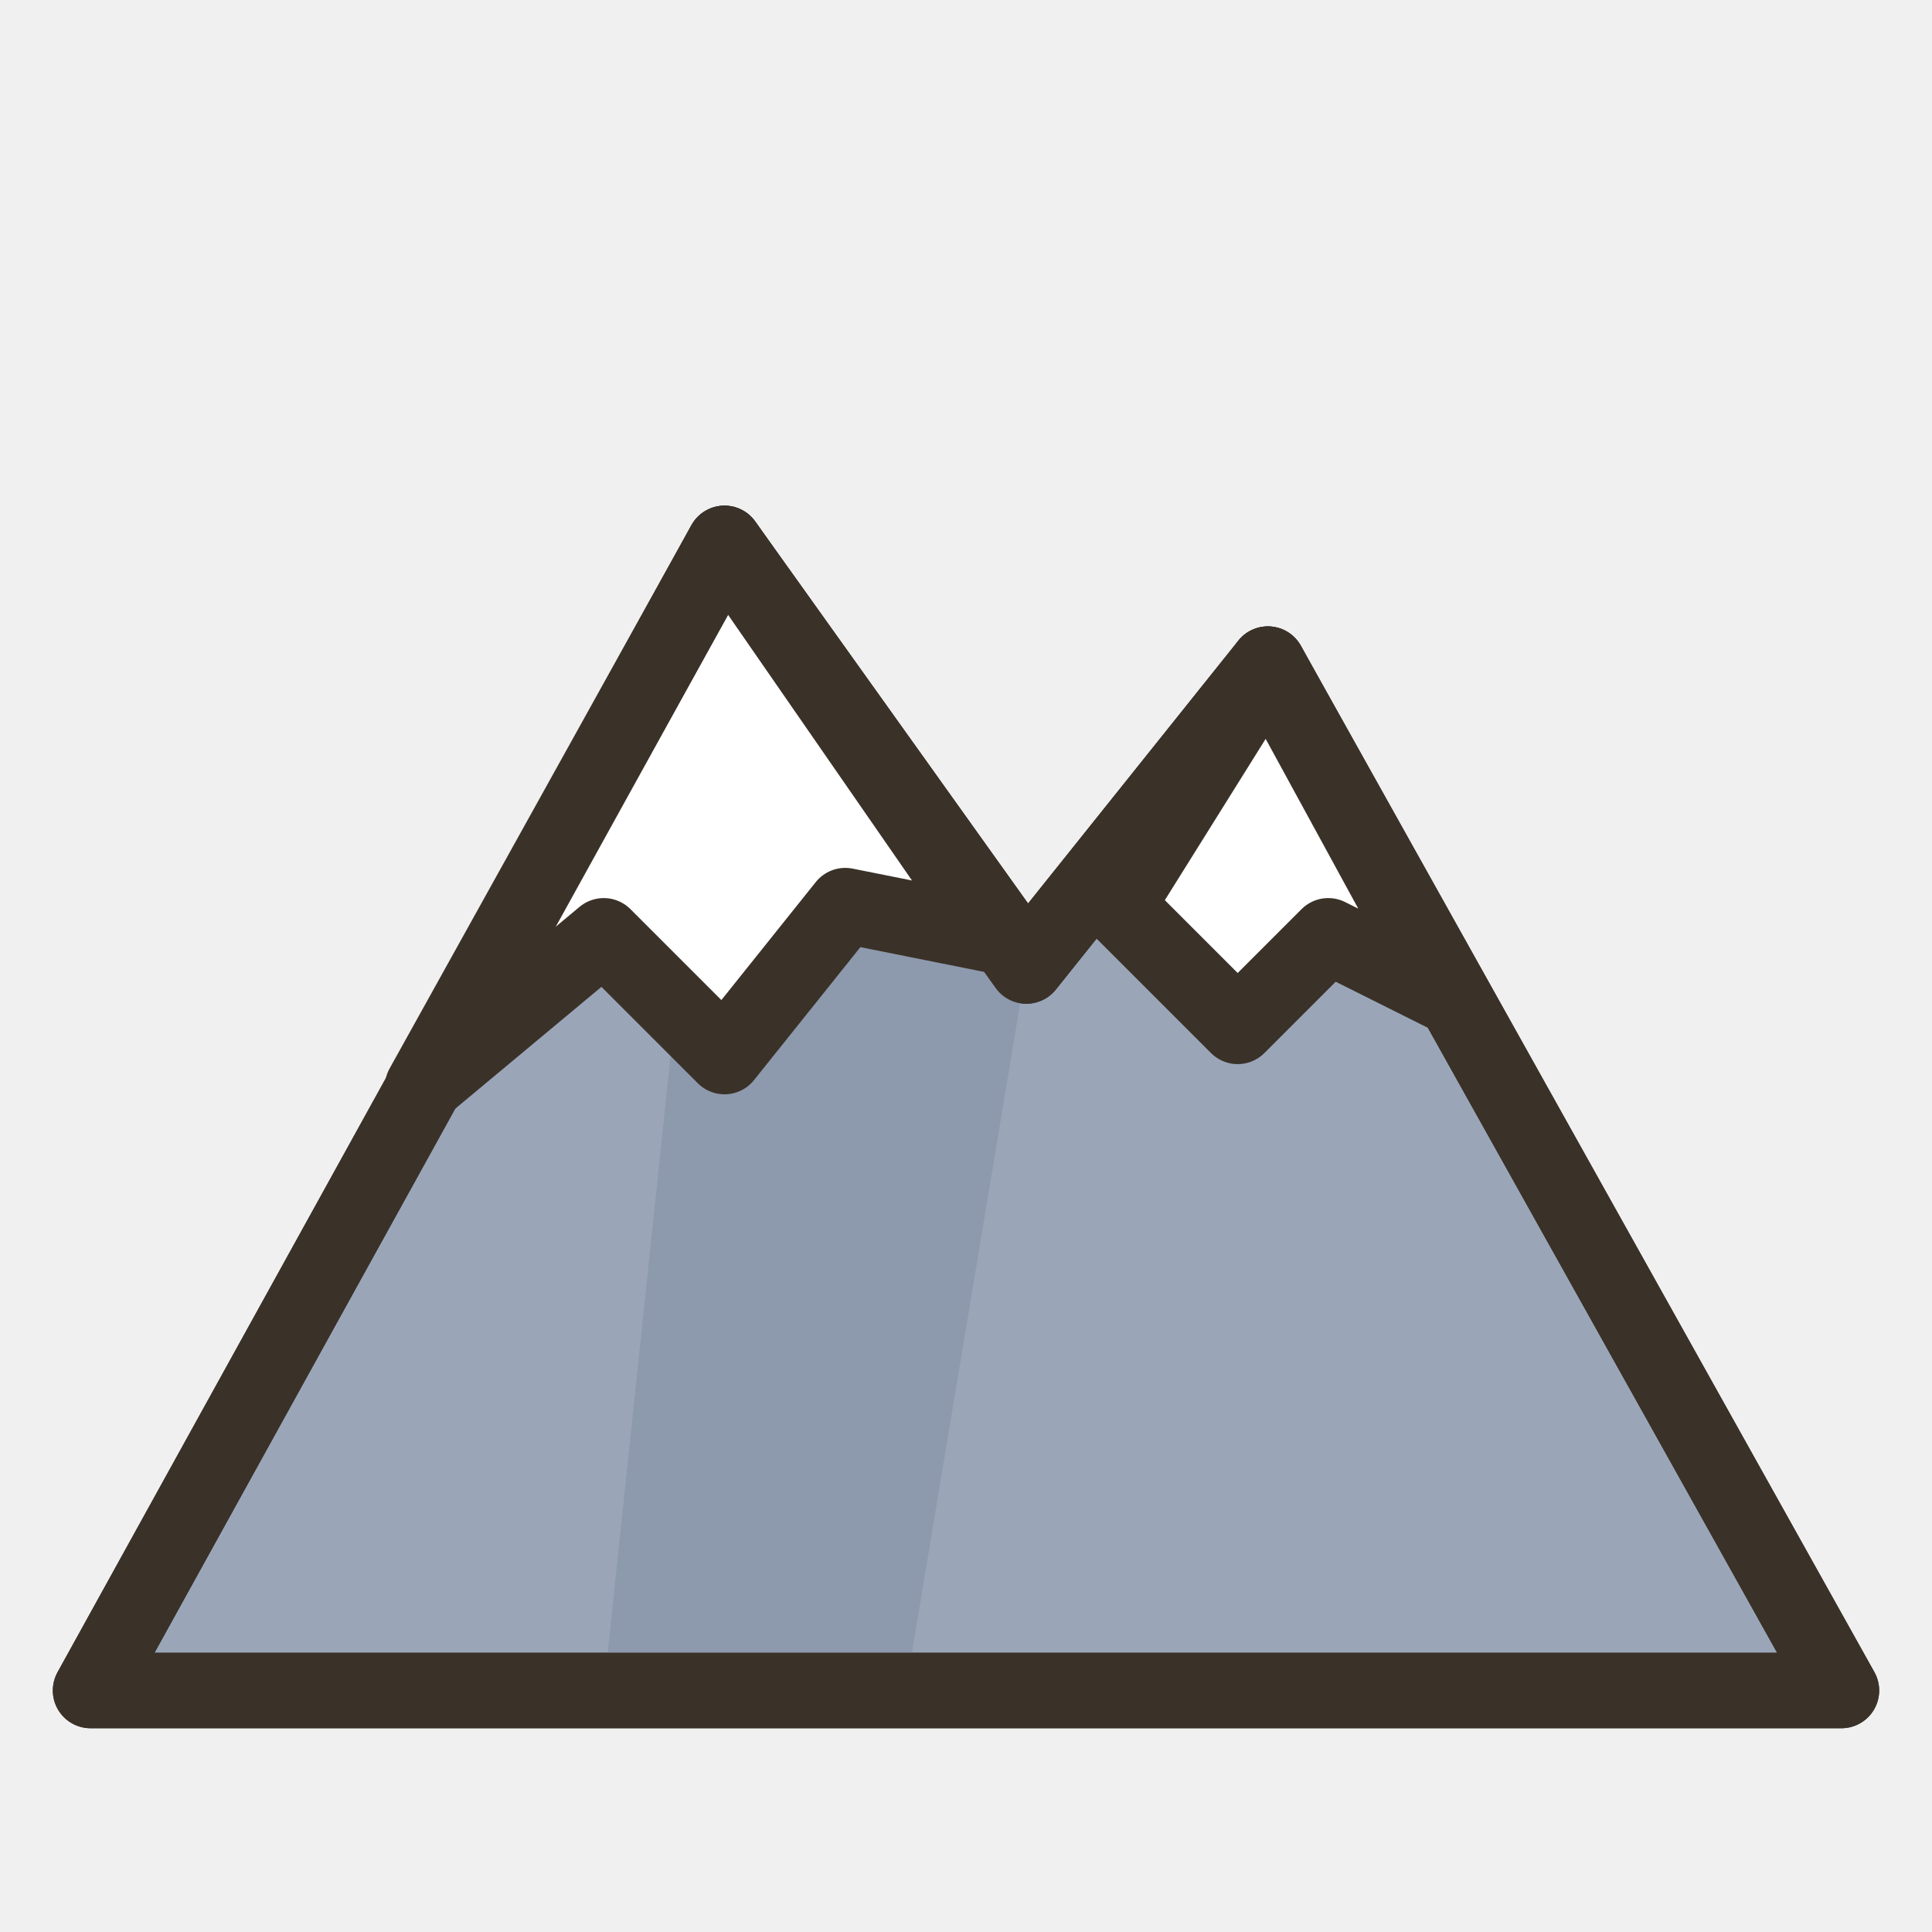
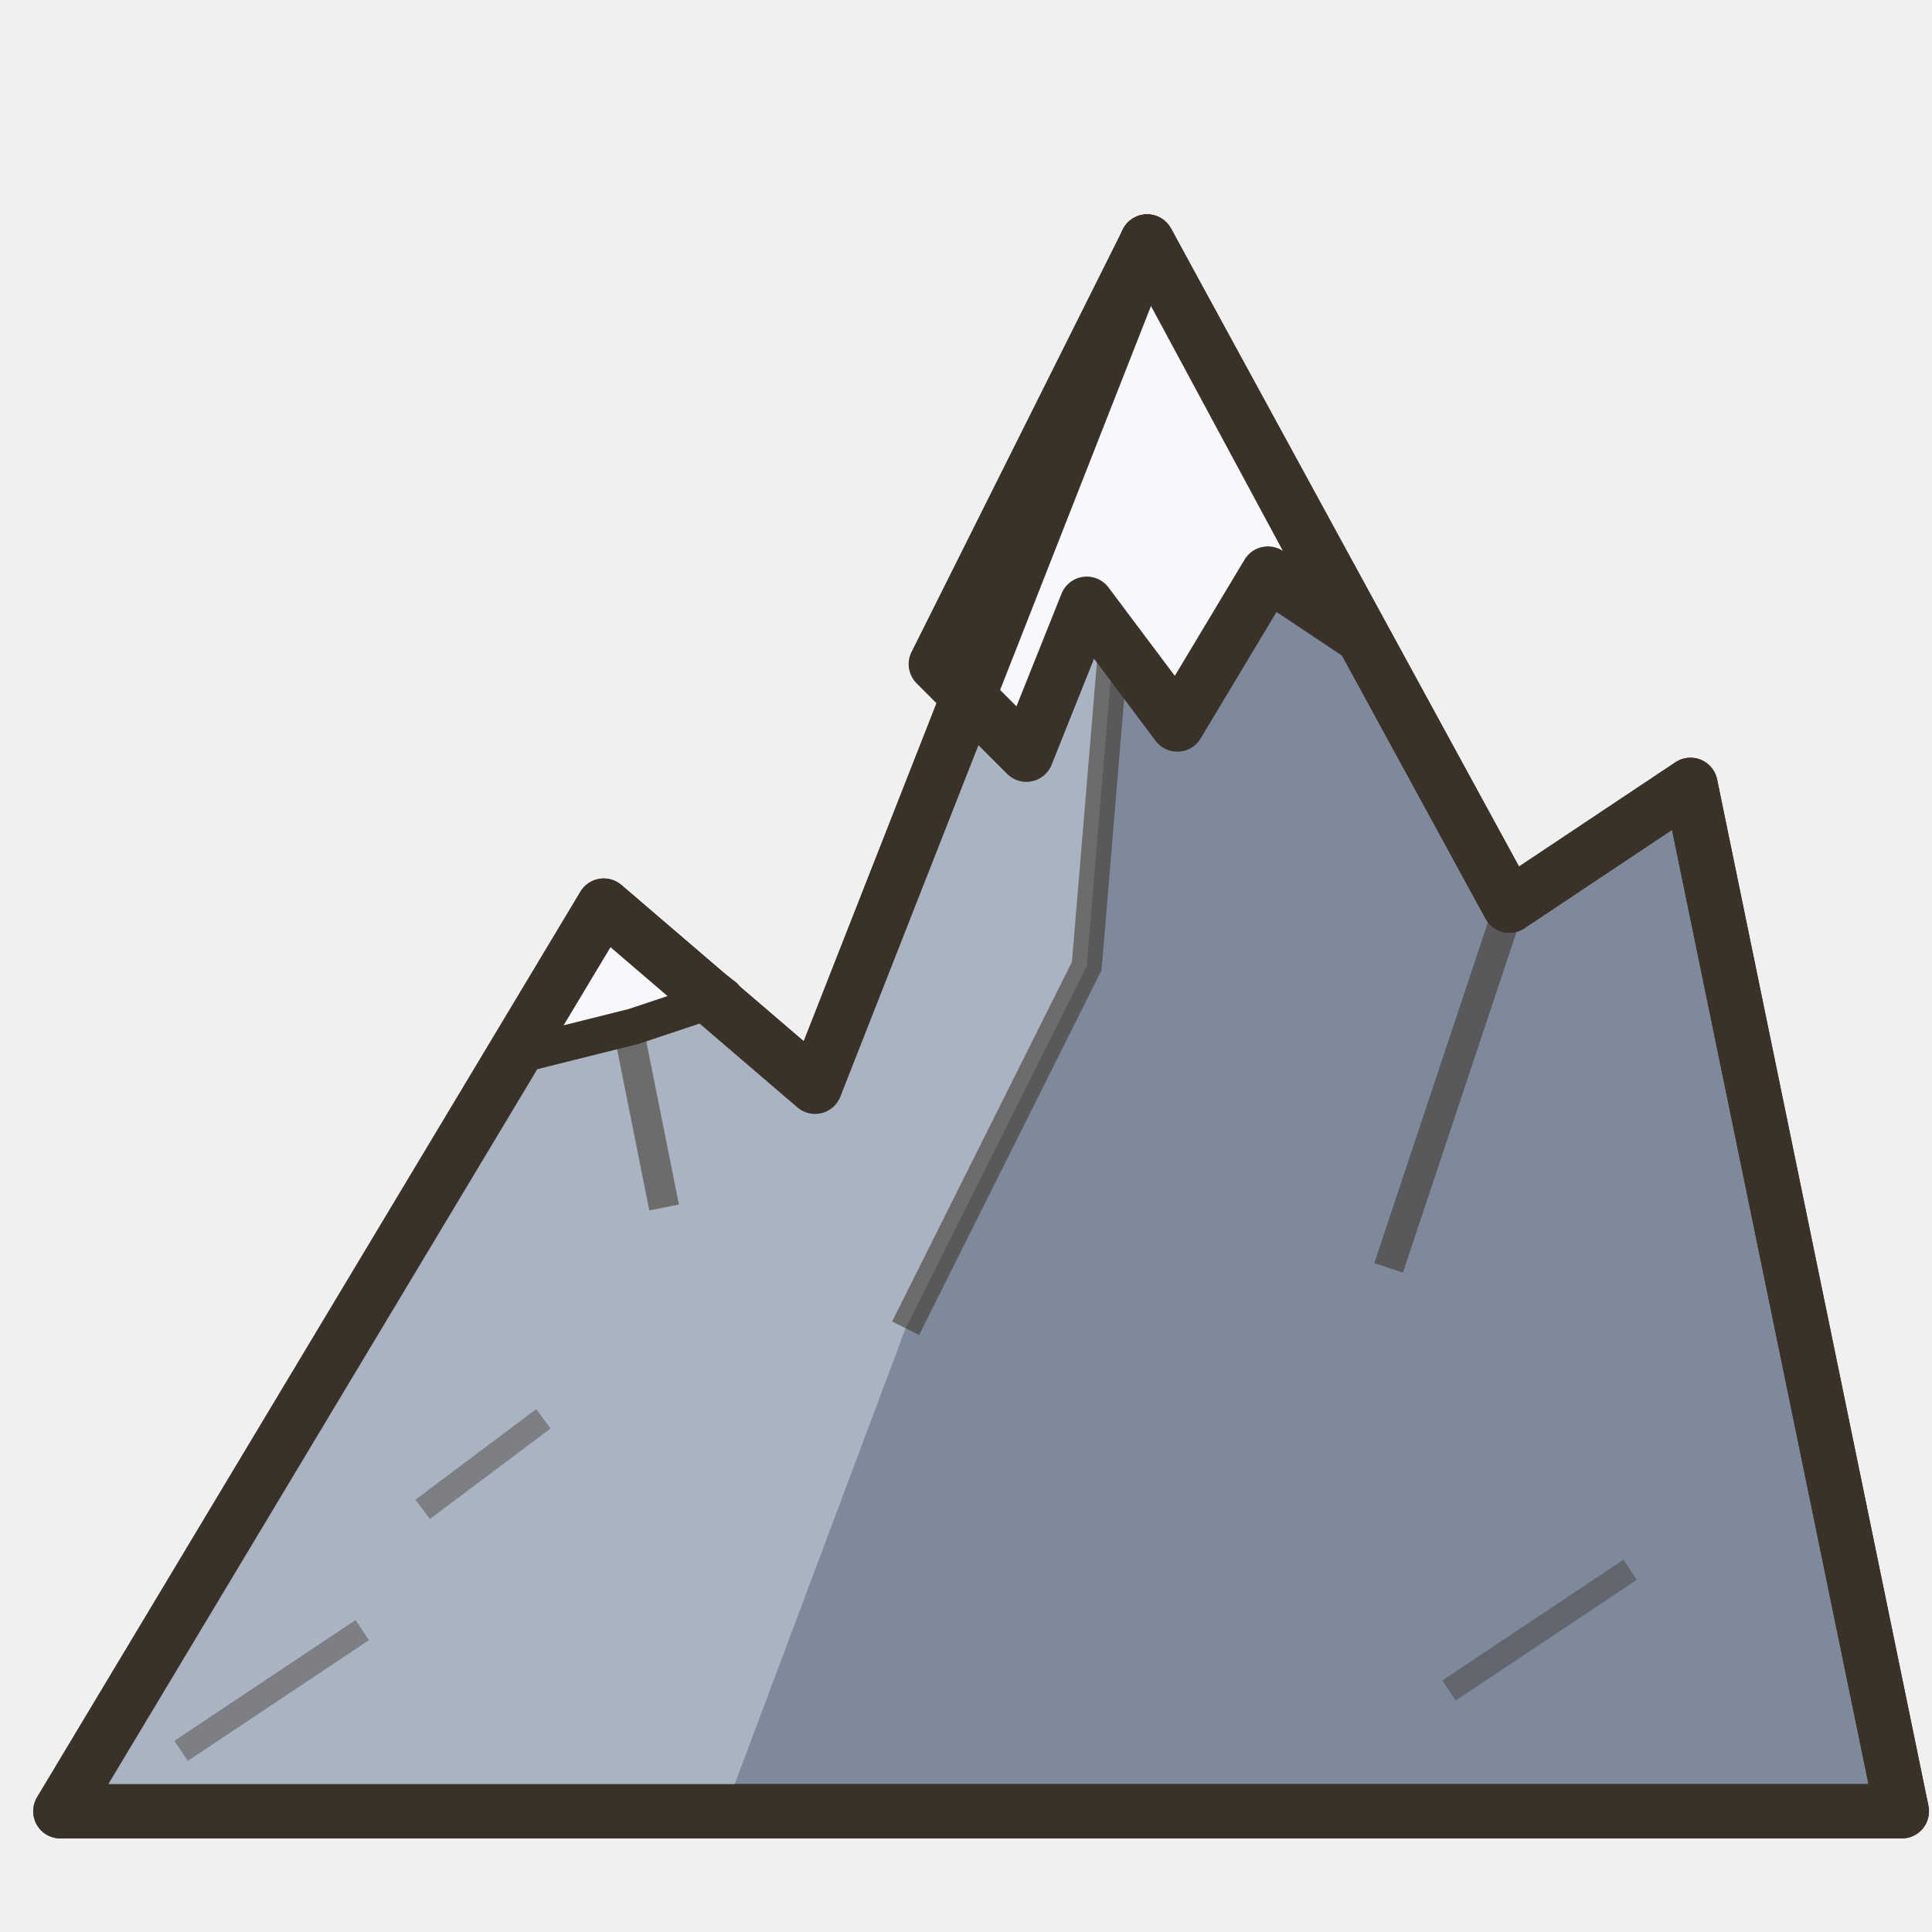
<svg xmlns="http://www.w3.org/2000/svg" width="64" height="64" viewBox="0 0 64 64">
-   <path d="M3,56 L24,18 L34,32 L42,22 L61,56 Z" fill="#9aa6b8" stroke="#3a3128" stroke-width="2.5" stroke-linejoin="round" stroke-linecap="round" />
-   <path d="M24,18 L34,32 L30,56 L20,56 Z" fill="#7f8ba0" opacity="0.5" />
-   <path d="M14,36 L24,18 L33,31 L28,30 L24,35 L20,31 Z" fill="#ffffff" stroke="#3a3128" stroke-width="2.5" stroke-linejoin="round" stroke-linecap="round" />
-   <path d="M37,30 L42,22 L48,33 L44,31 L41,34 Z" fill="#ffffff" stroke="#3a3128" stroke-width="2.5" stroke-linejoin="round" stroke-linecap="round" />
-   <path d="M3,56 L24,18 L34,32 L42,22 L61,56 Z" fill="none" stroke="#3a3128" stroke-width="2.5" stroke-linejoin="round" stroke-linecap="round" />
+   <path d="M2,60 L20,30 L27,36 L38,8 L50,30 L56,26 L63,60 Z" fill="#7f899c" stroke="#3a3128" stroke-width="1.8" stroke-linejoin="round" stroke-linecap="round" />
+   <path d="M2,60 L20,30 L27,36 L38,8 L36,32 L30,44 L24,60 Z" fill="#aab3c2" />
+   <path d="M38,8 L36,32 L30,44 M20,30 L22,40 M50,30 L46,42" fill="none" stroke="#3a3128" stroke-width="1" opacity="0.55" />
+   <path d="M6,58 L12,54 M48,56 L54,52 M14,50 L18,47" stroke="#3a3128" stroke-width="0.8" opacity="0.4" />
+   <path d="M31,22 L38,8 L45,21 L42,19 L39,24 L36,20 L34,25 Z" fill="#f6f8fb" stroke="#3a3128" stroke-width="1.8" stroke-linejoin="round" stroke-linecap="round" />
+   <path d="M17,35 L20,30 L24,33 L21,34 Z" fill="#f6f8fb" stroke="#3a3128" stroke-width="1.2" stroke-linejoin="round" />
+   <path d="M2,60 L20,30 L27,36 L38,8 L50,30 L56,26 L63,60 Z" fill="none" stroke="#3a3128" stroke-width="1.8" stroke-linejoin="round" stroke-linecap="round" />
</svg>
